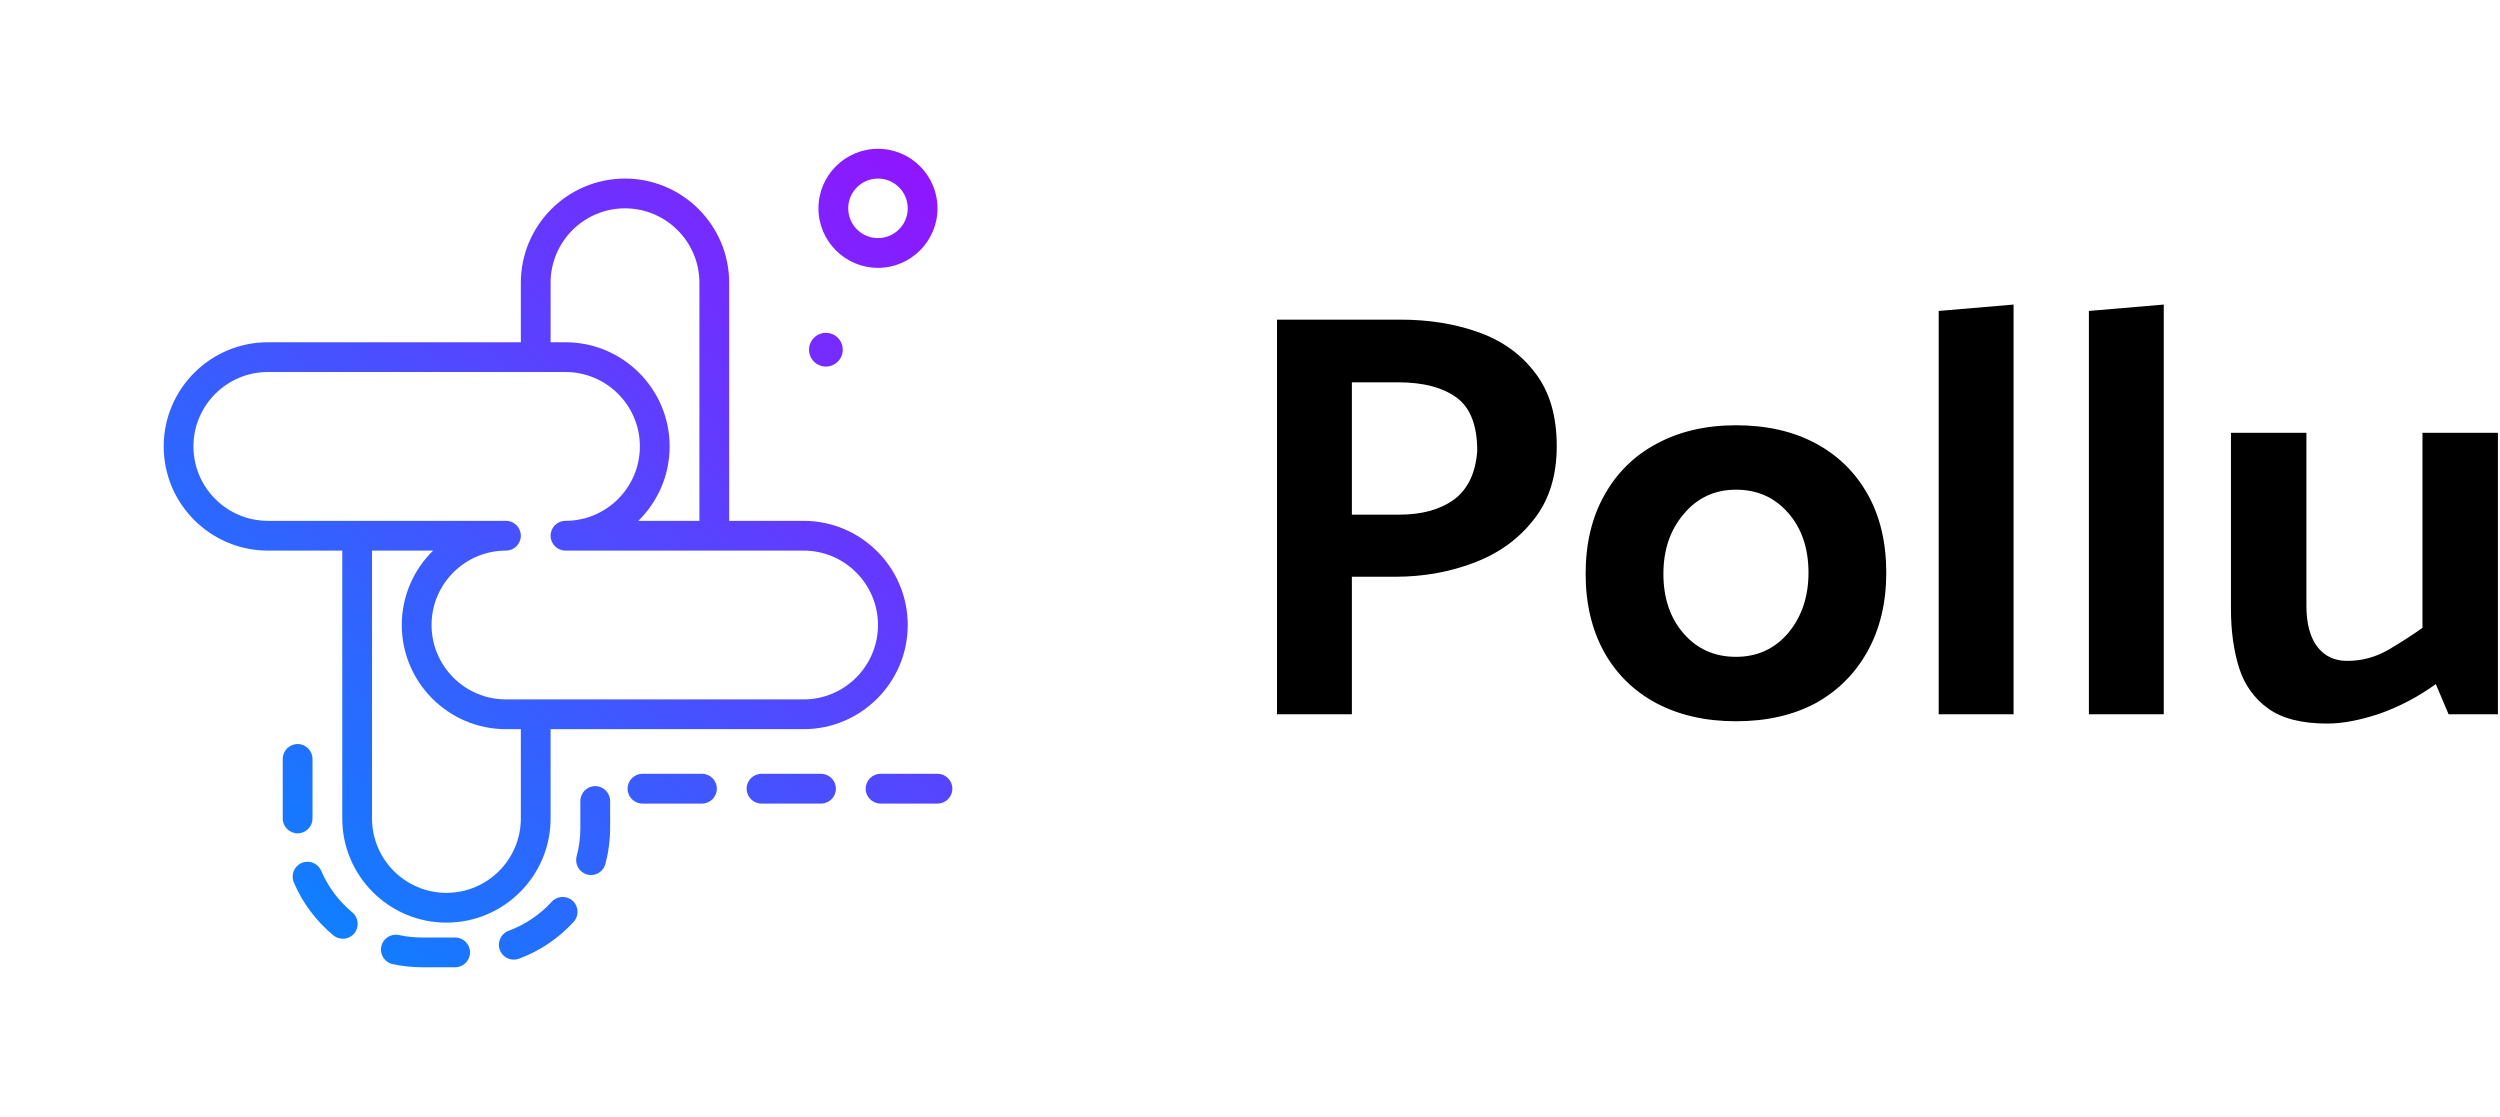
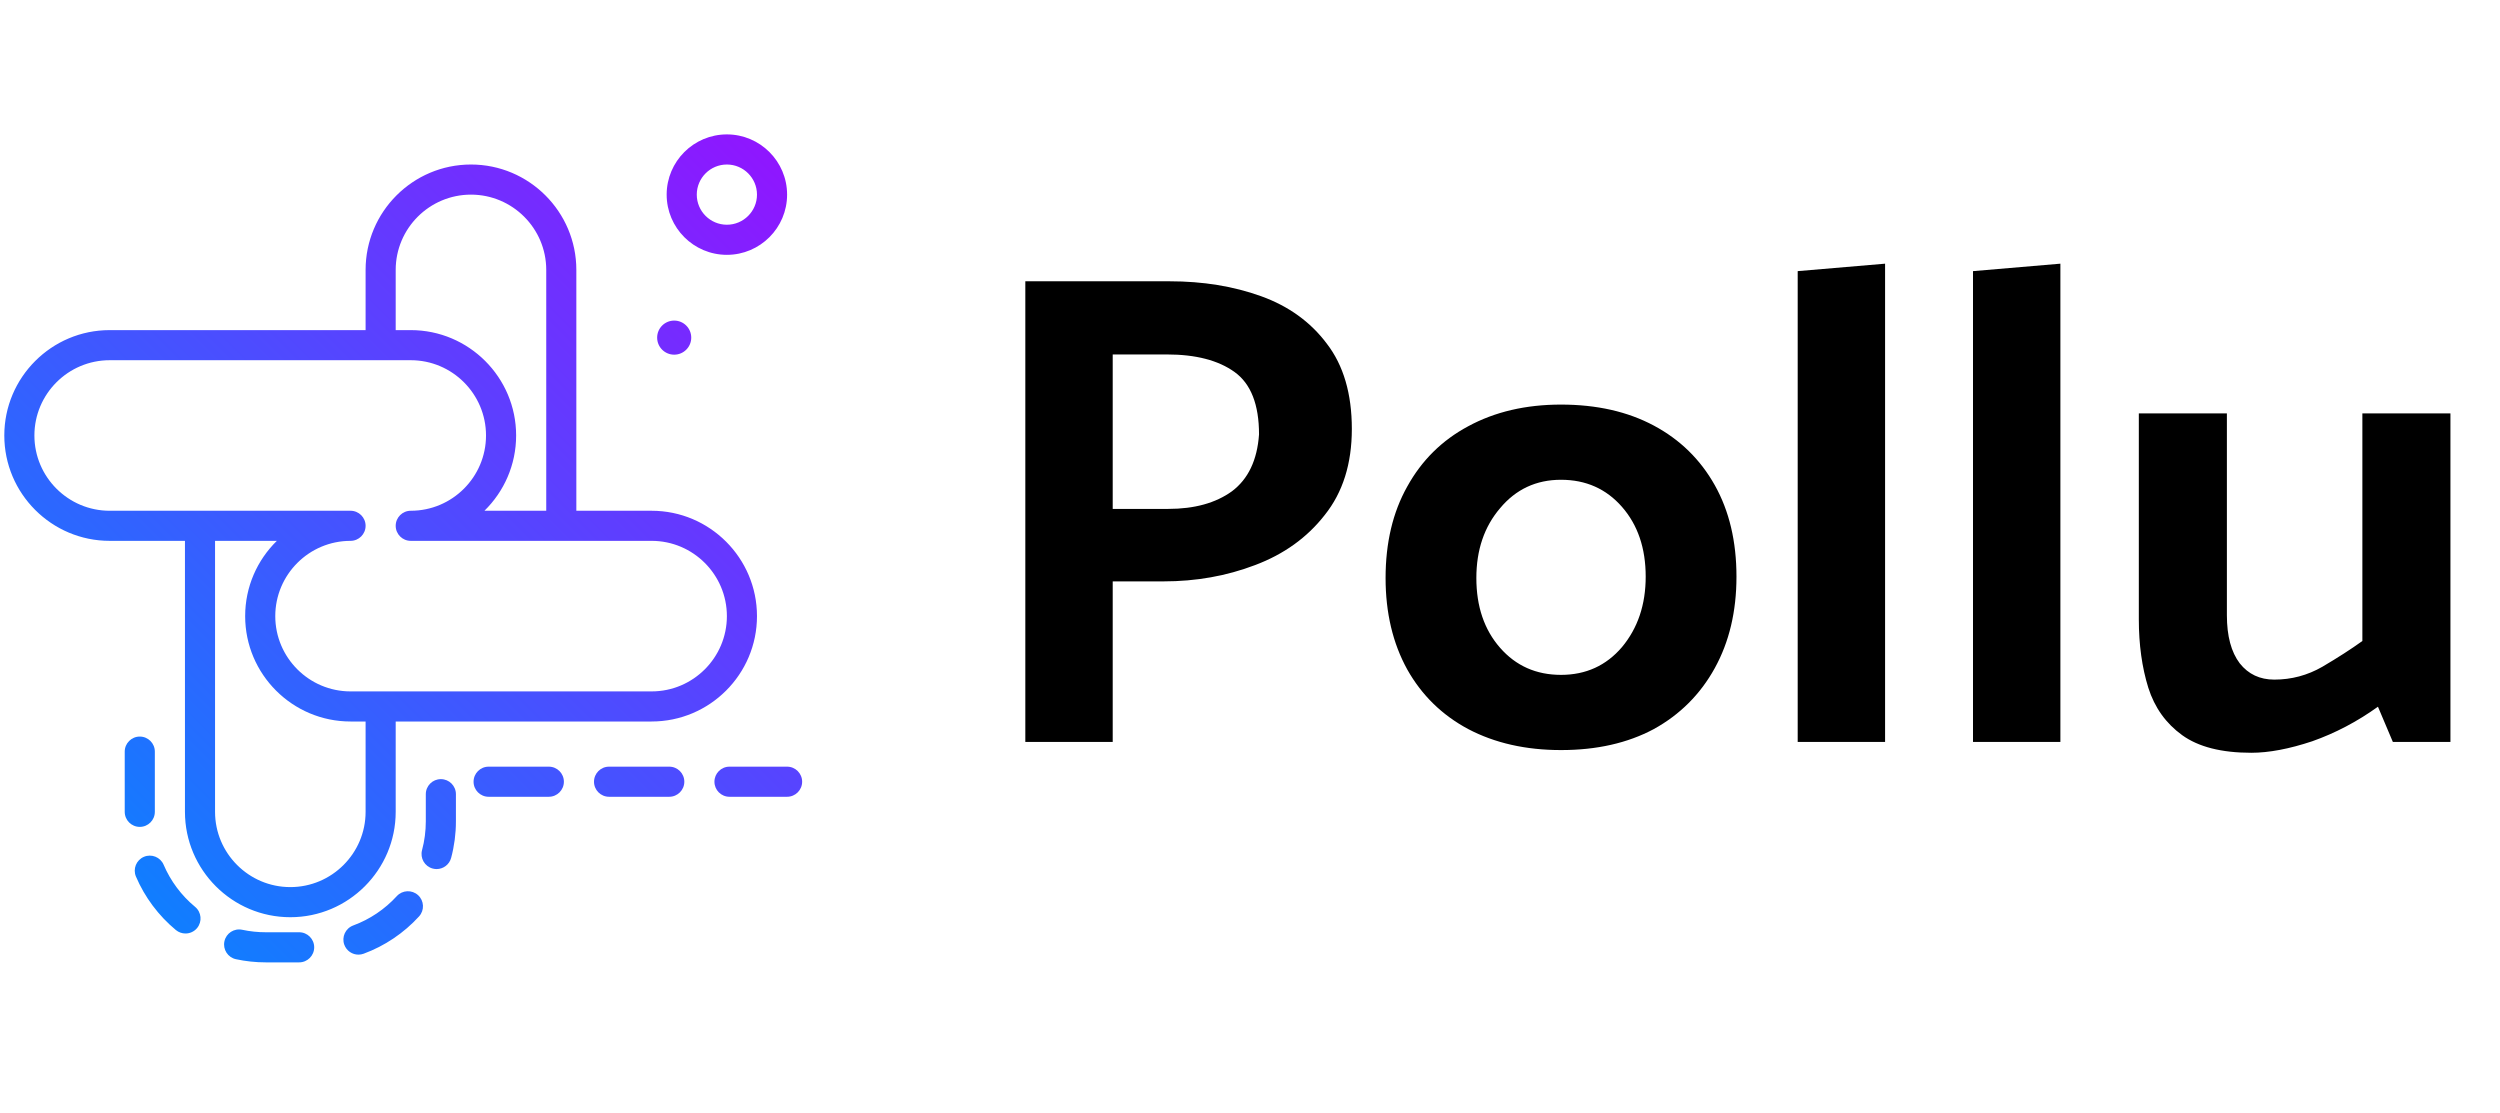
- <svg xmlns="http://www.w3.org/2000/svg" width="224" height="100" viewBox="0 0 224 100" fill="none">
-   <path d="M121.128 64H114.42V28.64H125.496C128.061 28.64 130.401 29.021 132.516 29.784C134.631 30.547 136.312 31.76 137.56 33.424C138.843 35.088 139.484 37.272 139.484 39.976C139.484 42.645 138.791 44.847 137.404 46.58C136.052 48.313 134.267 49.596 132.048 50.428C129.864 51.26 127.524 51.676 125.028 51.676H121.128V64ZM125.288 34.256H121.128V46.112H125.392C127.403 46.112 129.032 45.661 130.28 44.76C131.528 43.824 132.221 42.368 132.36 40.392C132.36 38.104 131.736 36.509 130.488 35.608C129.24 34.707 127.507 34.256 125.288 34.256ZM155.541 64.624C152.837 64.624 150.463 64.087 148.417 63.012C146.407 61.937 144.847 60.412 143.737 58.436C142.628 56.425 142.073 54.085 142.073 51.416C142.073 48.712 142.628 46.372 143.737 44.396C144.847 42.385 146.407 40.843 148.417 39.768C150.463 38.659 152.837 38.104 155.541 38.104C158.28 38.104 160.655 38.641 162.665 39.716C164.676 40.791 166.236 42.316 167.345 44.292C168.455 46.268 169.009 48.608 169.009 51.312C169.009 53.981 168.455 56.321 167.345 58.332C166.236 60.343 164.676 61.903 162.665 63.012C160.655 64.087 158.28 64.624 155.541 64.624ZM155.541 58.852C157.448 58.852 159.008 58.141 160.221 56.72C161.435 55.264 162.041 53.461 162.041 51.312C162.041 49.128 161.435 47.343 160.221 45.956C159.008 44.569 157.448 43.876 155.541 43.876C153.635 43.876 152.075 44.604 150.861 46.06C149.648 47.481 149.041 49.267 149.041 51.416C149.041 53.6 149.648 55.385 150.861 56.772C152.075 58.159 153.635 58.852 155.541 58.852ZM180.416 64H173.708V27.86L180.416 27.288V64ZM193.873 64H187.165V27.86L193.873 27.288V64ZM217.054 38.78H223.814V64H219.394L218.25 61.296C216.656 62.44 214.974 63.324 213.206 63.948C211.438 64.537 209.878 64.832 208.526 64.832C206.238 64.832 204.47 64.381 203.222 63.48C201.974 62.579 201.108 61.365 200.622 59.84C200.137 58.28 199.894 56.529 199.894 54.588V38.78H206.654V54.276C206.654 55.871 206.984 57.101 207.642 57.968C208.301 58.8 209.185 59.216 210.294 59.216C211.612 59.216 212.842 58.887 213.986 58.228C215.165 57.535 216.188 56.876 217.054 56.252V38.78Z" fill="black" />
-   <path d="M49.333 73.333V65.333H72C77.146 65.333 81.333 61.146 81.333 56C81.333 50.854 77.146 46.667 72 46.667H65.333V25.333C65.333 20.187 61.146 16 56 16C50.854 16 46.667 20.187 46.667 25.333V30.667H24C18.854 30.667 14.667 34.854 14.667 40C14.667 45.146 18.854 49.333 24 49.333H30.667V73.333C30.667 78.48 34.854 82.667 40 82.667C45.146 82.667 49.333 78.48 49.333 73.333ZM49.333 25.333C49.333 21.658 52.324 18.667 56 18.667C59.676 18.667 62.667 21.658 62.667 25.333V46.667H57.193C58.924 44.971 60 42.609 60 40C60 34.854 55.813 30.667 50.667 30.667H49.333V25.333ZM17.333 40C17.333 36.324 20.324 33.333 24 33.333H50.667C54.342 33.333 57.333 36.324 57.333 40C57.333 43.676 54.342 46.667 50.667 46.667C49.93 46.667 49.333 47.264 49.333 48C49.333 48.736 49.93 49.333 50.667 49.333H72C75.676 49.333 78.667 52.324 78.667 56C78.667 59.676 75.676 62.667 72 62.667H45.333C41.658 62.667 38.667 59.676 38.667 56C38.667 52.324 41.658 49.333 45.333 49.333C46.07 49.333 46.667 48.736 46.667 48C46.667 47.264 46.07 46.667 45.333 46.667H24C20.324 46.667 17.333 43.676 17.333 40ZM33.333 73.333V49.333H38.807C37.076 51.029 36 53.391 36 56C36 61.146 40.187 65.333 45.333 65.333H46.667V73.333C46.667 77.009 43.676 80 40 80C36.324 80 33.333 77.009 33.333 73.333ZM78.667 24C81.607 24 84 21.607 84 18.667C84 15.726 81.607 13.333 78.667 13.333C75.726 13.333 73.333 15.726 73.333 18.667C73.333 21.607 75.726 24 78.667 24ZM78.667 16C80.137 16 81.333 17.196 81.333 18.667C81.333 20.137 80.137 21.333 78.667 21.333C77.196 21.333 76 20.137 76 18.667C76 17.196 77.196 16 78.667 16ZM26.667 74.667C25.93 74.667 25.333 74.07 25.333 73.333V68C25.333 67.264 25.93 66.667 26.667 66.667C27.403 66.667 28 67.264 28 68V73.333C28 74.07 27.403 74.667 26.667 74.667ZM31.566 81.75C32.133 82.22 32.212 83.061 31.743 83.628C31.479 83.946 31.098 84.111 30.715 84.111C30.415 84.111 30.114 84.01 29.865 83.805C28.329 82.533 27.106 80.895 26.327 79.068C26.039 78.391 26.354 77.607 27.031 77.319C27.709 77.03 28.492 77.345 28.78 78.023C29.393 79.46 30.356 80.749 31.566 81.75ZM74.897 70.667C74.897 71.403 74.3 72 73.564 72H68.23C67.494 72 66.897 71.403 66.897 70.667C66.897 69.93 67.494 69.333 68.23 69.333H73.564C74.3 69.333 74.897 69.93 74.897 70.667ZM85.333 70.667C85.333 71.403 84.736 72 84 72H78.897C78.161 72 77.564 71.403 77.564 70.667C77.564 69.93 78.161 69.333 78.897 69.333H84C84.736 69.333 85.333 69.93 85.333 70.667ZM64.23 70.667C64.23 71.403 63.633 72 62.897 72H57.564C56.827 72 56.23 71.403 56.23 70.667C56.23 69.93 56.827 69.333 57.564 69.333H62.897C63.633 69.333 64.23 69.93 64.23 70.667ZM51.315 80.715C51.859 81.212 51.897 82.055 51.4 82.598C50.055 84.072 48.359 85.214 46.495 85.9C46.343 85.956 46.187 85.983 46.034 85.983C45.491 85.983 44.981 85.649 44.782 85.11C44.528 84.419 44.882 83.652 45.573 83.398C47.038 82.858 48.372 81.96 49.431 80.8C49.927 80.258 50.771 80.218 51.315 80.715ZM54.667 71.77V74.178C54.667 75.275 54.524 76.364 54.243 77.414C54.083 78.01 53.545 78.403 52.956 78.403C52.842 78.403 52.726 78.388 52.61 78.357C51.899 78.167 51.477 77.436 51.668 76.724C51.888 75.899 52 75.043 52 74.178V71.77C52 71.033 52.597 70.436 53.334 70.436C54.07 70.436 54.667 71.033 54.667 71.77ZM42.115 85.333C42.115 86.07 41.518 86.667 40.781 86.667H37.822C36.934 86.667 36.047 86.573 35.186 86.387C34.466 86.232 34.008 85.523 34.163 84.803C34.317 84.083 35.021 83.626 35.747 83.781C36.424 83.927 37.123 84 37.823 84H40.782C41.518 84 42.115 84.597 42.115 85.333V85.333ZM72.49 31.333C72.49 30.499 73.166 29.823 74 29.823C74.834 29.823 75.51 30.499 75.51 31.333C75.51 32.167 74.834 32.843 74 32.843C73.166 32.843 72.49 32.167 72.49 31.333Z" fill="url(#paint0_linear)" />
+ <svg xmlns="http://www.w3.org/2000/svg" width="155" height="69" viewBox="0 0 155 69" fill="none">
+   <path d="M68.988 46H63.57V17.44H72.516C74.588 17.44 76.478 17.748 78.186 18.364C79.894 18.98 81.252 19.96 82.26 21.304C83.296 22.648 83.814 24.412 83.814 26.596C83.814 28.752 83.254 30.53 82.134 31.93C81.042 33.33 79.6 34.366 77.808 35.038C76.044 35.71 74.154 36.046 72.138 36.046H68.988V46ZM72.348 21.976H68.988V31.552H72.432C74.056 31.552 75.372 31.188 76.38 30.46C77.388 29.704 77.948 28.528 78.06 26.932C78.06 25.084 77.556 23.796 76.548 23.068C75.54 22.34 74.14 21.976 72.348 21.976ZM96.784 46.504C94.6 46.504 92.681 46.07 91.029 45.202C89.406 44.334 88.145 43.102 87.249 41.506C86.353 39.882 85.906 37.992 85.906 35.836C85.906 33.652 86.353 31.762 87.249 30.166C88.145 28.542 89.406 27.296 91.029 26.428C92.681 25.532 94.6 25.084 96.784 25.084C98.996 25.084 100.913 25.518 102.537 26.386C104.161 27.254 105.421 28.486 106.317 30.082C107.213 31.678 107.661 33.568 107.661 35.752C107.661 37.908 107.213 39.798 106.317 41.422C105.421 43.046 104.161 44.306 102.537 45.202C100.913 46.07 98.996 46.504 96.784 46.504ZM96.784 41.842C98.323 41.842 99.584 41.268 100.563 40.12C101.543 38.944 102.033 37.488 102.033 35.752C102.033 33.988 101.543 32.546 100.563 31.426C99.584 30.306 98.323 29.746 96.784 29.746C95.243 29.746 93.984 30.334 93.004 31.51C92.023 32.658 91.534 34.1 91.534 35.836C91.534 37.6 92.023 39.042 93.004 40.162C93.984 41.282 95.243 41.842 96.784 41.842ZM116.875 46H111.457V16.81L116.875 16.348V46ZM127.744 46H122.326V16.81L127.744 16.348V46ZM146.467 25.63H151.927V46H148.357L147.433 43.816C146.145 44.74 144.787 45.454 143.359 45.958C141.931 46.434 140.671 46.672 139.579 46.672C137.731 46.672 136.303 46.308 135.295 45.58C134.287 44.852 133.587 43.872 133.195 42.64C132.803 41.38 132.607 39.966 132.607 38.398V25.63H138.067V38.146C138.067 39.434 138.333 40.428 138.865 41.128C139.397 41.8 140.111 42.136 141.007 42.136C142.071 42.136 143.065 41.87 143.989 41.338C144.941 40.778 145.767 40.246 146.467 39.742V25.63Z" fill="black" />
+   <path d="M24.533 50.333V44.733H40.4C44.002 44.733 46.933 41.803 46.933 38.2C46.933 34.598 44.002 31.667 40.4 31.667H35.733V16.733C35.733 13.131 32.802 10.2 29.2 10.2C25.598 10.2 22.667 13.131 22.667 16.733V20.467H6.8C3.198 20.467 0.267 23.398 0.267 27C0.267 30.602 3.198 33.533 6.8 33.533H11.467V50.333C11.467 53.936 14.398 56.867 18 56.867C21.602 56.867 24.533 53.936 24.533 50.333ZM24.533 16.733C24.533 14.16 26.627 12.067 29.2 12.067C31.773 12.067 33.867 14.16 33.867 16.733V31.667H30.035C31.247 30.48 32 28.826 32 27C32 23.398 29.069 20.467 25.467 20.467H24.533V16.733ZM2.133 27C2.133 24.427 4.227 22.333 6.8 22.333H25.467C28.04 22.333 30.133 24.427 30.133 27C30.133 29.573 28.04 31.667 25.467 31.667C24.951 31.667 24.533 32.085 24.533 32.6C24.533 33.115 24.951 33.533 25.467 33.533H40.4C42.973 33.533 45.067 35.627 45.067 38.2C45.067 40.773 42.973 42.867 40.4 42.867H21.733C19.16 42.867 17.067 40.773 17.067 38.2C17.067 35.627 19.16 33.533 21.733 33.533C22.249 33.533 22.667 33.115 22.667 32.6C22.667 32.085 22.249 31.667 21.733 31.667H6.8C4.227 31.667 2.133 29.573 2.133 27ZM13.333 50.333V33.533H17.165C15.953 34.72 15.2 36.374 15.2 38.2C15.2 41.803 18.131 44.733 21.733 44.733H22.667V50.333C22.667 52.906 20.573 55 18 55C15.427 55 13.333 52.906 13.333 50.333ZM45.067 15.8C47.125 15.8 48.8 14.125 48.8 12.067C48.8 10.008 47.125 8.333 45.067 8.333C43.008 8.333 41.333 10.008 41.333 12.067C41.333 14.125 43.008 15.8 45.067 15.8ZM45.067 10.2C46.096 10.2 46.933 11.037 46.933 12.067C46.933 13.096 46.096 13.933 45.067 13.933C44.037 13.933 43.2 13.096 43.2 12.067C43.2 11.037 44.037 10.2 45.067 10.2ZM8.667 51.267C8.151 51.267 7.733 50.849 7.733 50.333V46.6C7.733 46.085 8.151 45.667 8.667 45.667C9.182 45.667 9.6 46.085 9.6 46.6V50.333C9.6 50.849 9.182 51.267 8.667 51.267ZM12.096 56.225C12.493 56.554 12.548 57.142 12.22 57.539C12.035 57.762 11.769 57.877 11.5 57.877C11.291 57.877 11.08 57.807 10.905 57.663C9.831 56.773 8.974 55.627 8.429 54.348C8.227 53.873 8.448 53.325 8.922 53.123C9.396 52.921 9.944 53.142 10.146 53.616C10.575 54.622 11.249 55.524 12.096 56.225ZM42.428 48.467C42.428 48.982 42.01 49.4 41.495 49.4H37.761C37.246 49.4 36.828 48.982 36.828 48.467C36.828 47.951 37.246 47.533 37.761 47.533H41.495C42.01 47.533 42.428 47.951 42.428 48.467ZM49.733 48.467C49.733 48.982 49.315 49.4 48.8 49.4H45.228C44.712 49.4 44.295 48.982 44.295 48.467C44.295 47.951 44.712 47.533 45.228 47.533H48.8C49.315 47.533 49.733 47.951 49.733 48.467ZM34.961 48.467C34.961 48.982 34.543 49.4 34.028 49.4H30.295C29.779 49.4 29.361 48.982 29.361 48.467C29.361 47.951 29.779 47.533 30.295 47.533H34.028C34.543 47.533 34.961 47.951 34.961 48.467ZM25.921 55.501C26.301 55.848 26.328 56.438 25.98 56.819C25.039 57.85 23.851 58.65 22.546 59.13C22.44 59.169 22.331 59.188 22.224 59.188C21.844 59.188 21.487 58.954 21.348 58.577C21.169 58.094 21.417 57.557 21.901 57.378C22.927 57.001 23.86 56.372 24.602 55.56C24.949 55.18 25.54 55.153 25.921 55.501ZM28.267 49.239V50.925C28.267 51.693 28.167 52.455 27.97 53.19C27.858 53.607 27.482 53.882 27.069 53.882C26.989 53.882 26.908 53.872 26.827 53.85C26.329 53.717 26.034 53.205 26.167 52.707C26.322 52.13 26.4 51.53 26.4 50.925V49.239C26.4 48.723 26.818 48.306 27.334 48.306C27.849 48.306 28.267 48.723 28.267 49.239ZM19.48 58.733C19.48 59.249 19.062 59.667 18.547 59.667H16.476C15.854 59.667 15.233 59.601 14.63 59.471C14.126 59.363 13.806 58.866 13.914 58.362C14.022 57.858 14.515 57.538 15.023 57.647C15.497 57.749 15.986 57.8 16.476 57.8H18.547C19.062 57.8 19.48 58.218 19.48 58.733V58.733ZM40.743 20.933C40.743 20.349 41.216 19.876 41.8 19.876C42.384 19.876 42.857 20.349 42.857 20.933C42.857 21.517 42.384 21.99 41.8 21.99C41.216 21.99 40.743 21.517 40.743 20.933Z" fill="url(#paint0_linear)" />
  <defs>
-     <linearGradient id="paint0_linear" x1="24.831" y1="78.848" x2="85.609" y2="18.07" gradientUnits="userSpaceOnUse">
+     <linearGradient id="paint0_linear" x1="7.382" y1="54.194" x2="49.926" y2="11.649" gradientUnits="userSpaceOnUse">
      <stop stop-color="#107EFF" />
      <stop offset="1" stop-color="#8F16FF" />
    </linearGradient>
  </defs>
</svg>
